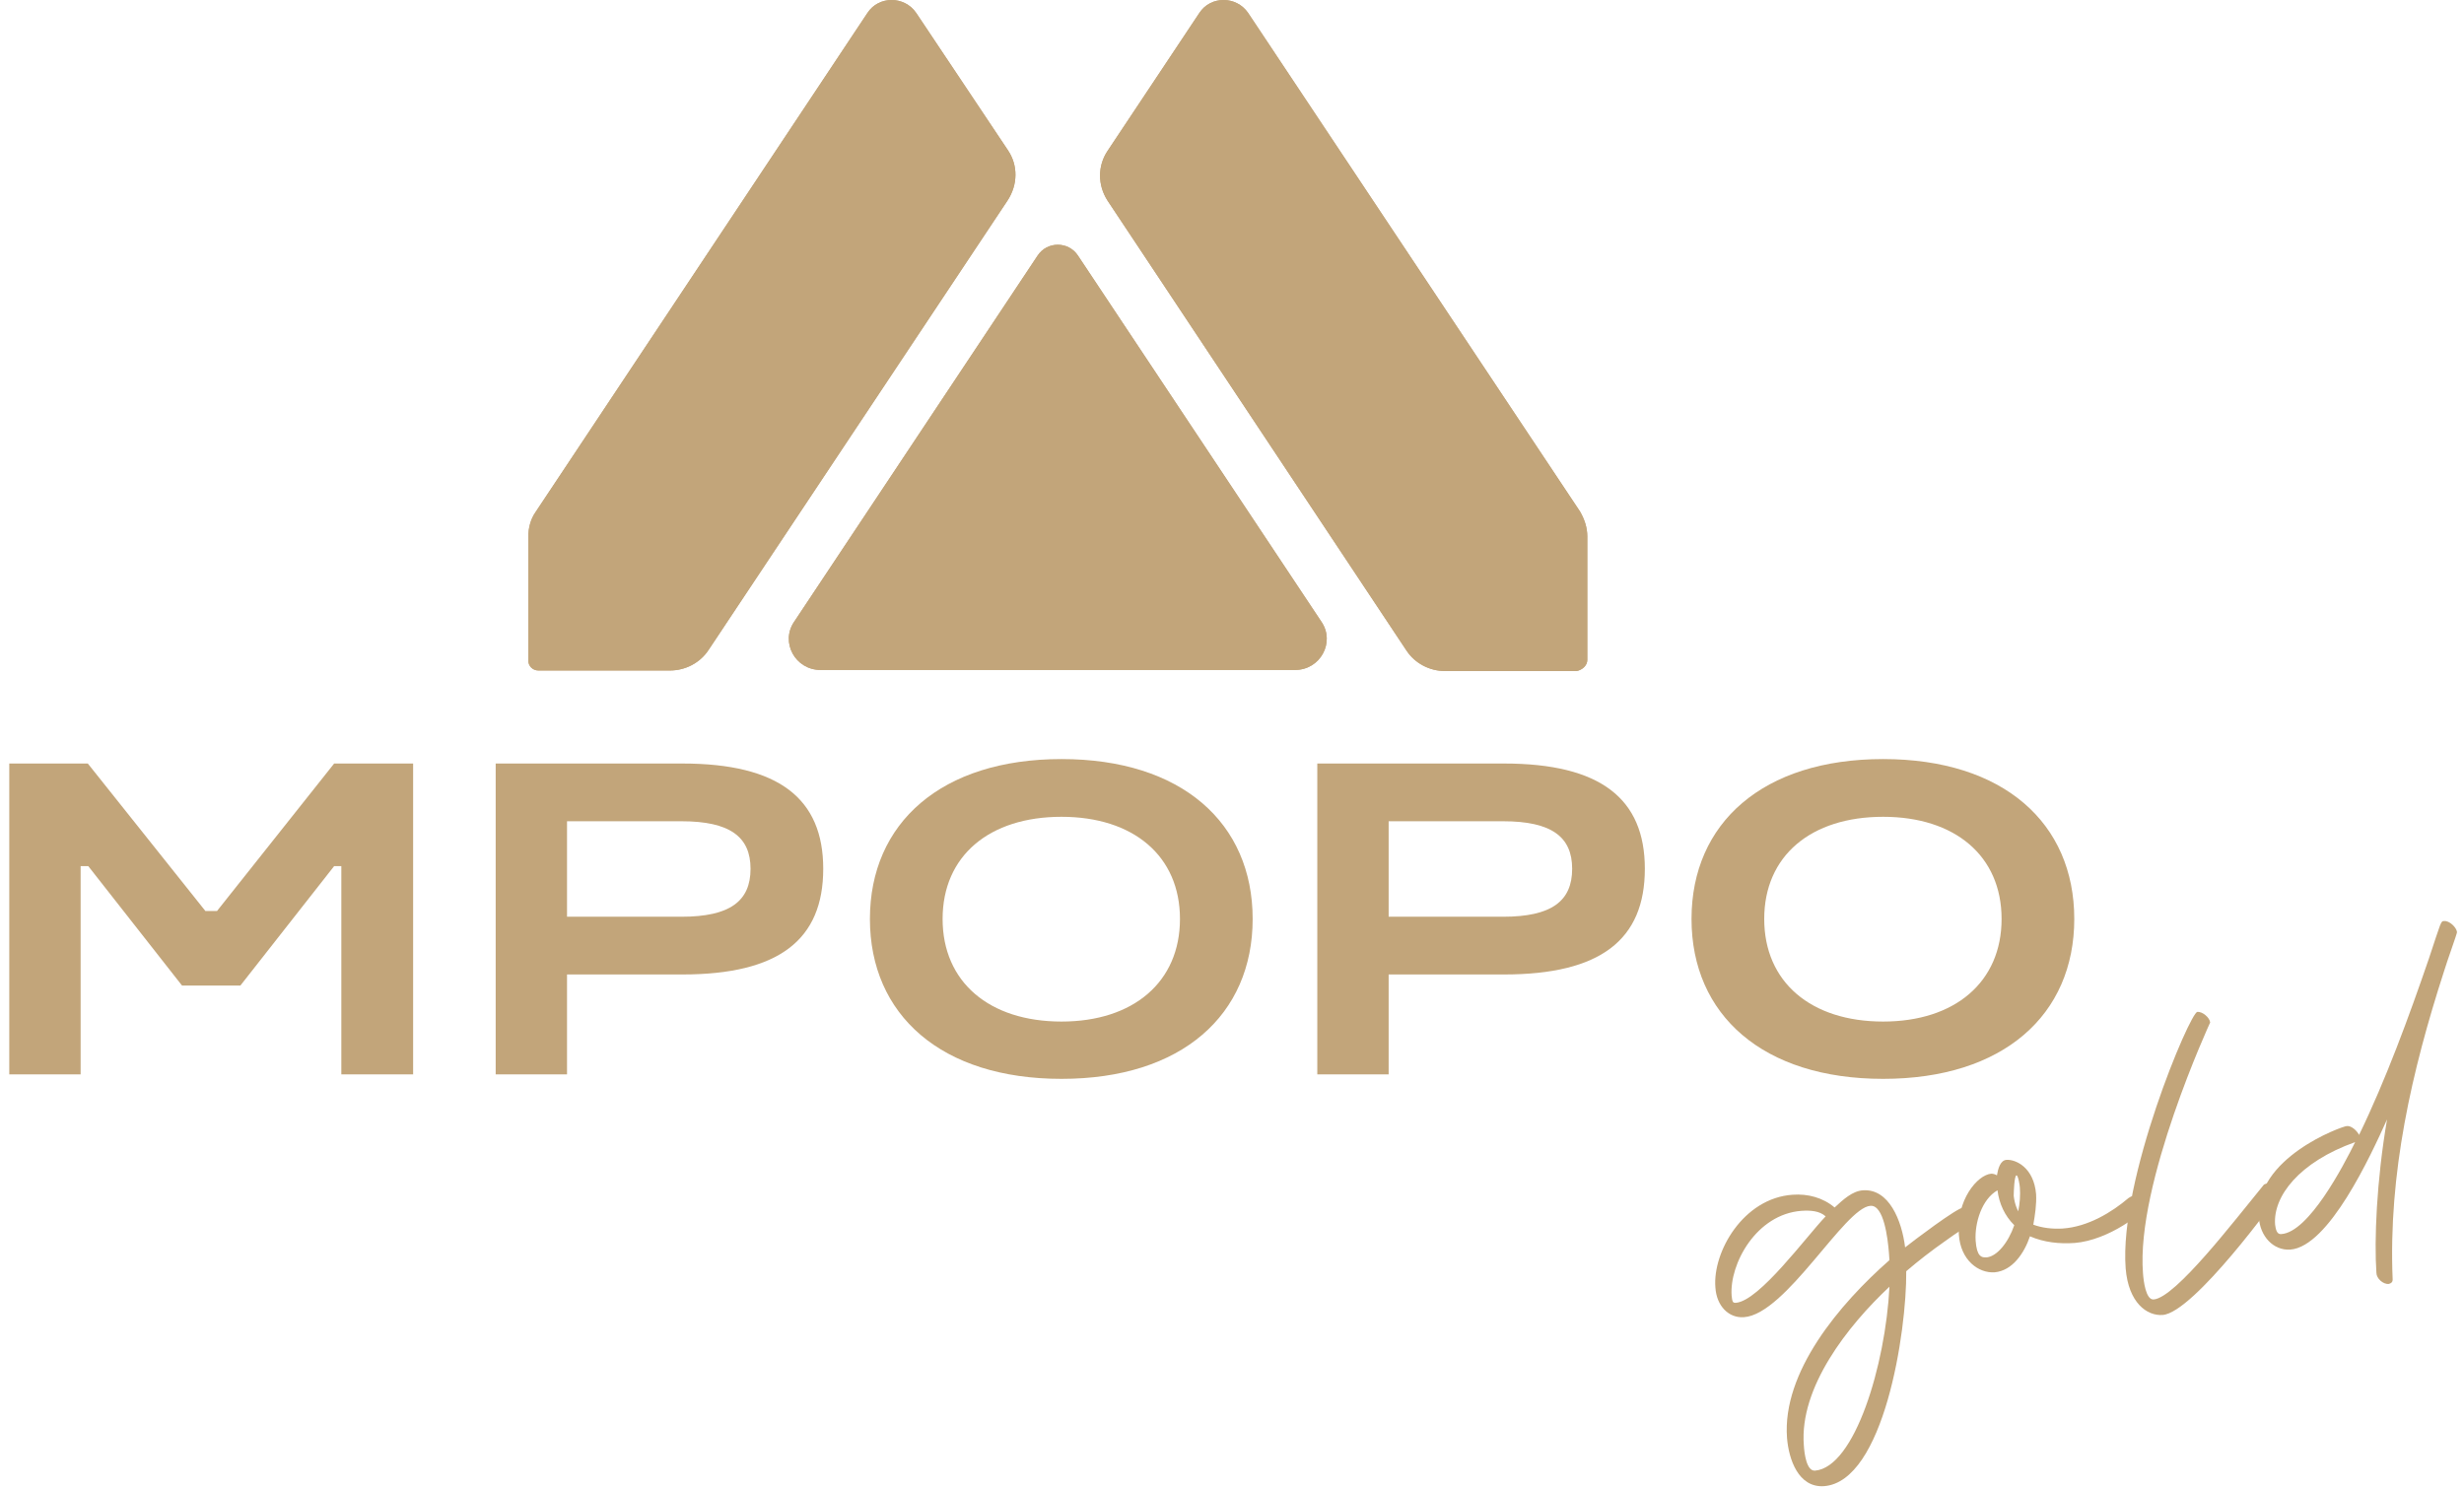
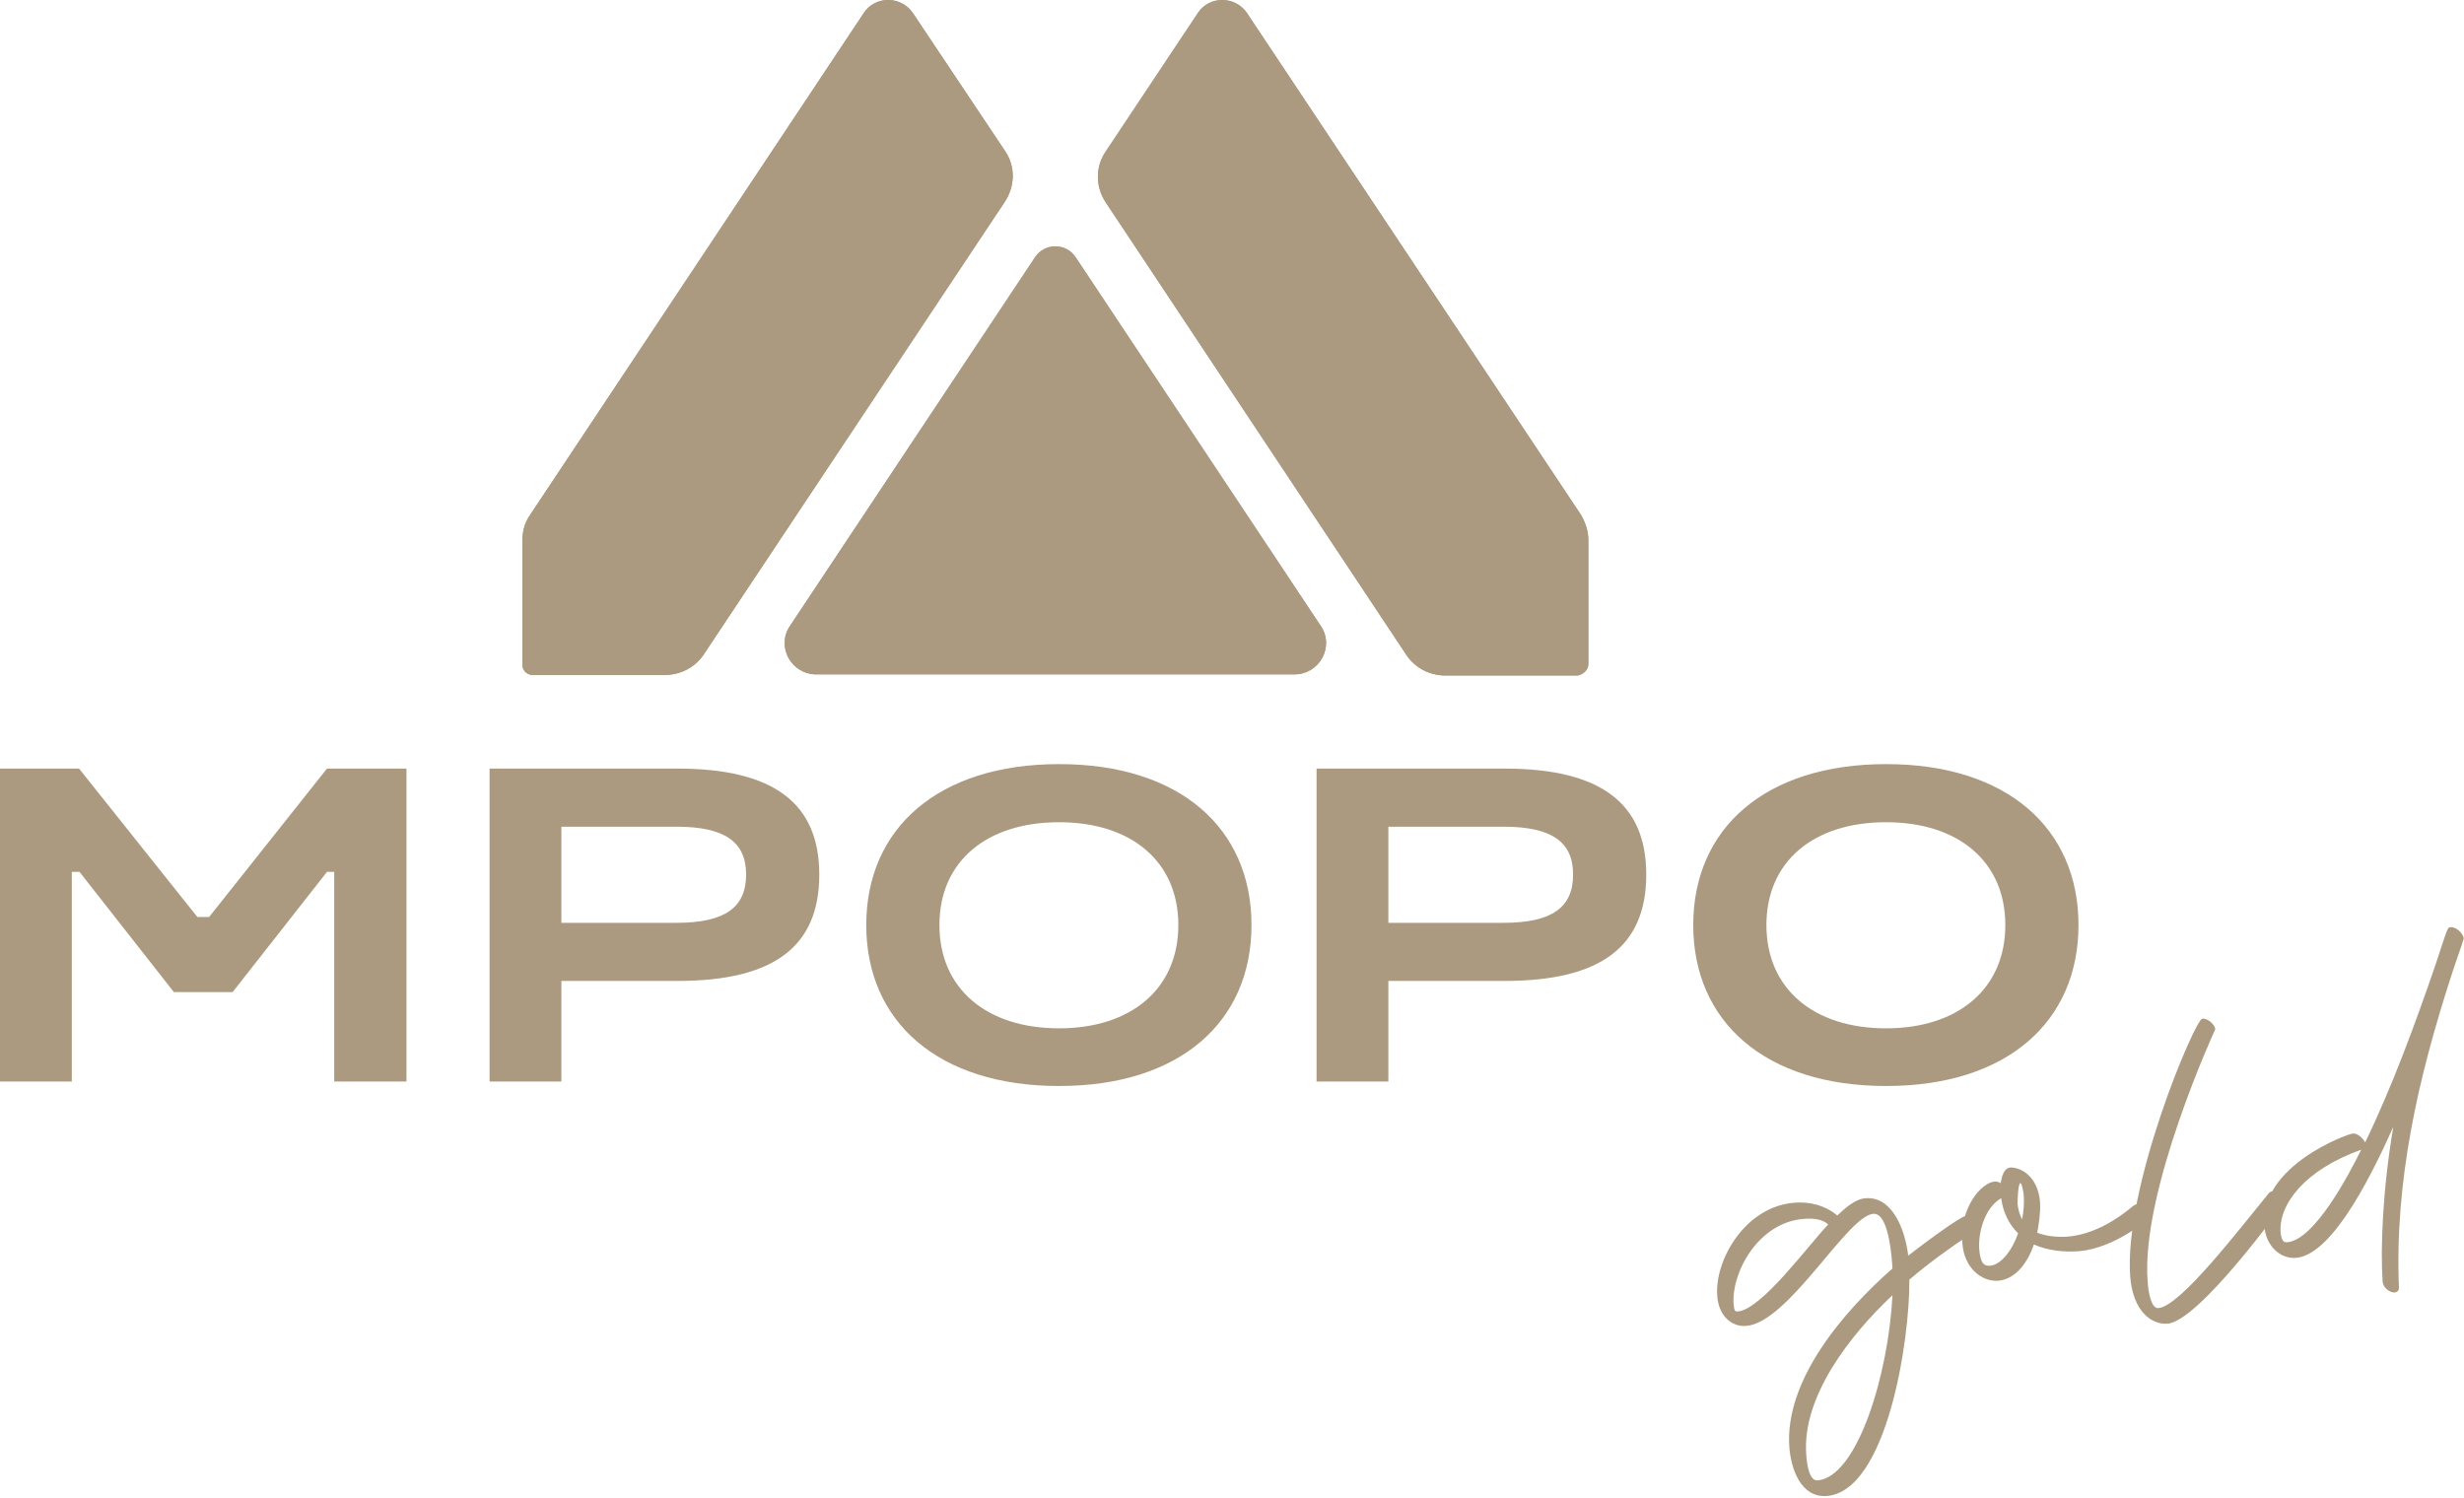
- <svg xmlns="http://www.w3.org/2000/svg" width="154" height="93" viewBox="0 0 154 93" fill="none">
-   <path d="M121.554 77.594C120.715 78.182 119.91 78.806 119.14 79.464C119.175 83.239 117.741 92.624 113.998 92.901C112.389 93.005 111.794 91.204 111.689 89.888C111.374 85.767 114.977 81.507 118.091 78.771L118.056 78.286C117.986 77.42 117.741 75.308 116.901 75.377C115.292 75.481 111.619 82.165 108.995 82.338C108.051 82.407 107.281 81.645 107.211 80.468C107.036 78.252 108.96 74.892 112.039 74.684C112.983 74.615 113.928 74.858 114.663 75.481C115.187 74.996 115.782 74.442 116.447 74.407C118.056 74.303 118.861 76.278 119.07 77.975C119.595 77.559 122.289 75.516 122.709 75.481C123.024 75.446 123.443 75.862 123.478 76.174C123.478 76.485 123.268 76.347 121.554 77.594ZM114.103 76.035C113.718 75.689 113.158 75.654 112.599 75.689C109.765 75.897 108.086 79.013 108.226 80.987C108.261 81.403 108.331 81.438 108.436 81.438H108.506C109.975 81.299 112.878 77.317 114.103 76.035ZM118.091 80.433C115.467 82.892 112.459 86.736 112.739 90.338C112.773 90.892 112.913 91.966 113.438 91.931C115.922 91.723 117.846 85.317 118.091 80.433Z" fill="#C2A57A" />
-   <path d="M129.67 77.698C128.726 77.767 127.746 77.663 126.872 77.282C126.522 78.321 125.787 79.429 124.668 79.533C123.653 79.602 122.534 78.771 122.429 77.178C122.254 75.031 123.583 73.438 124.458 73.368C124.563 73.368 124.703 73.403 124.808 73.472C124.878 73.057 125.018 72.537 125.402 72.503C125.997 72.468 127.117 72.987 127.256 74.65C127.291 75.273 127.187 75.966 127.082 76.555C127.641 76.762 128.271 76.832 128.901 76.797C130.51 76.693 132.014 75.758 133.029 74.892C133.099 74.858 133.134 74.823 133.204 74.788C133.553 74.754 133.973 75.169 134.008 75.481C134.078 75.723 131.839 77.524 129.67 77.698ZM125.892 76.589C125.297 76.001 124.948 75.239 124.843 74.407C123.863 74.962 123.408 76.451 123.478 77.559C123.548 78.563 123.863 78.598 124.073 78.598H124.178C124.808 78.529 125.507 77.698 125.892 76.589ZM126.137 75.723C126.242 75.239 126.277 74.684 126.242 74.234C126.242 74.13 126.137 73.472 126.032 73.472C125.892 73.472 125.857 74.546 125.857 74.754C125.927 75.343 126.102 75.62 126.137 75.723Z" fill="#C2A57A" />
-   <path d="M135.163 82.2C134.183 82.269 133.029 81.438 132.854 79.29C132.434 73.749 136.877 63.291 137.332 63.256C137.646 63.221 138.101 63.602 138.136 63.914C138.136 63.914 133.483 73.992 133.938 79.602C133.973 80.087 134.113 81.265 134.603 81.23C135.967 81.126 139.64 76.312 141.46 74.096C141.495 74.026 141.565 74.026 141.635 73.992C141.949 73.957 142.404 74.373 142.404 74.684C142.404 74.754 137.122 82.061 135.163 82.2Z" fill="#C2A57A" />
-   <path d="M152.759 60.693C150.73 66.962 149.261 73.368 149.541 79.983C149.541 80.156 149.436 80.226 149.296 80.26C148.946 80.295 148.526 79.914 148.526 79.568C148.386 77.559 148.526 73.853 149.191 69.975C148.176 72.226 145.553 77.94 143.139 78.113C142.089 78.182 141.25 77.282 141.18 76.104C140.9 72.399 146.322 70.425 146.672 70.39C146.952 70.356 147.302 70.667 147.442 70.944C149.121 67.481 150.555 63.568 151.815 59.897C152.584 57.576 152.549 57.576 152.759 57.576C153.074 57.542 153.529 57.957 153.564 58.269C153.564 58.373 152.934 60.104 152.759 60.693ZM147.197 71.394C143.699 72.641 142.054 74.788 142.194 76.555C142.229 76.832 142.299 77.178 142.579 77.143C144.293 77.04 146.462 72.884 147.197 71.394Z" fill="#C2A57A" />
-   <path d="M62.998 9.394L57.261 0.805C56.527 -0.268 54.917 -0.268 54.218 0.805L33.473 32.009C33.158 32.459 33.018 33.013 33.018 33.567V41.29C33.018 41.636 33.298 41.913 33.648 41.913H41.869C42.848 41.913 43.758 41.429 44.283 40.632L62.964 12.546C63.628 11.541 63.628 10.329 62.998 9.394Z" fill="#C2A57A" />
-   <path d="M64.853 15.974L49.635 38.866C48.76 40.147 49.705 41.879 51.279 41.879H80.945C82.519 41.879 83.464 40.147 82.589 38.866L67.371 15.974C66.777 15.074 65.447 15.074 64.853 15.974Z" fill="#C2A57A" />
-   <path d="M99.206 41.255V33.532C99.206 32.978 99.031 32.459 98.751 31.974L78.006 0.805C77.272 -0.268 75.662 -0.268 74.963 0.805L69.225 9.429C68.596 10.364 68.596 11.576 69.225 12.546L87.906 40.667C88.431 41.463 89.341 41.948 90.32 41.948H98.541C98.891 41.879 99.206 41.602 99.206 41.255Z" fill="#C2A57A" />
-   <path d="M62.998 9.394L57.261 0.805C56.527 -0.268 54.917 -0.268 54.218 0.805L33.473 32.009C33.158 32.459 33.018 33.013 33.018 33.567V41.29C33.018 41.636 33.298 41.913 33.648 41.913H41.869C42.848 41.913 43.758 41.429 44.283 40.632L62.964 12.546C63.628 11.541 63.628 10.329 62.998 9.394Z" fill="#C2A57A" />
-   <path d="M64.853 15.974L49.635 38.866C48.76 40.147 49.705 41.879 51.279 41.879H80.945C82.519 41.879 83.464 40.147 82.589 38.866L67.371 15.974C66.777 15.074 65.447 15.074 64.853 15.974Z" fill="#C2A57A" />
-   <path d="M99.206 41.255V33.532C99.206 32.978 99.031 32.459 98.751 31.974L78.006 0.805C77.272 -0.268 75.662 -0.268 74.963 0.805L69.225 9.429C68.596 10.364 68.596 11.576 69.225 12.546L87.906 40.667C88.431 41.463 89.341 41.948 90.32 41.948H98.541C98.891 41.879 99.206 41.602 99.206 41.255Z" fill="#C2A57A" />
-   <path d="M0.58 67.162V47.728H5.488L12.835 56.945H13.565L20.884 47.728H25.82V67.162H21.333V54.141H20.884L15.023 61.609H11.377L5.516 54.141H5.039V67.162H0.58Z" fill="#C2A57A" />
-   <path d="M30.98 67.162V47.728H42.646C48.676 47.728 51.452 49.921 51.452 54.308C51.452 58.75 48.676 60.915 42.646 60.915H35.439V67.162H30.98ZM42.59 51.337H35.439V57.306H42.59C45.619 57.306 46.909 56.334 46.909 54.308C46.909 52.309 45.619 51.337 42.59 51.337Z" fill="#C2A57A" />
-   <path d="M54.37 57.445C54.37 51.448 58.829 47.45 66.344 47.45C73.86 47.45 78.291 51.448 78.291 57.445C78.291 63.442 73.86 67.44 66.344 67.44C58.829 67.44 54.37 63.442 54.37 57.445ZM58.913 57.445C58.913 61.387 61.829 63.858 66.344 63.858C70.832 63.858 73.748 61.387 73.748 57.445C73.748 53.502 70.832 51.059 66.344 51.059C61.829 51.059 58.913 53.502 58.913 57.445Z" fill="#C2A57A" />
-   <path d="M82.331 67.162V47.728H93.997C100.027 47.728 102.803 49.921 102.803 54.308C102.803 58.75 100.027 60.915 93.997 60.915H86.79V67.162H82.331ZM93.941 51.337H86.79V57.306H93.941C96.97 57.306 98.26 56.334 98.26 54.308C98.26 52.309 96.97 51.337 93.941 51.337Z" fill="#C2A57A" />
-   <path d="M105.72 57.445C105.72 51.448 110.18 47.45 117.695 47.45C125.211 47.45 129.642 51.448 129.642 57.445C129.642 63.442 125.211 67.44 117.695 67.44C110.18 67.44 105.72 63.442 105.72 57.445ZM110.264 57.445C110.264 61.387 113.18 63.858 117.695 63.858C122.183 63.858 125.099 61.387 125.099 57.445C125.099 53.502 122.183 51.059 117.695 51.059C113.18 51.059 110.264 53.502 110.264 57.445Z" fill="#C2A57A" />
+ <svg xmlns="http://www.w3.org/2000/svg" width="153" height="93" viewBox="0 0 153 93" fill="none">
+   <path d="M120.974 77.594C120.135 78.182 119.33 78.806 118.56 79.464C118.595 83.239 117.161 92.624 113.418 92.901C111.809 93.005 111.214 91.204 111.109 89.888C110.794 85.767 114.397 81.507 117.511 78.771L117.476 78.286C117.406 77.42 117.161 75.308 116.321 75.377C114.712 75.481 111.039 82.165 108.415 82.338C107.471 82.407 106.701 81.645 106.631 80.468C106.456 78.252 108.38 74.892 111.459 74.684C112.403 74.615 113.348 74.858 114.083 75.481C114.607 74.996 115.202 74.442 115.867 74.407C117.476 74.303 118.28 76.278 118.49 77.975C119.015 77.559 121.709 75.516 122.129 75.481C122.443 75.446 122.863 75.862 122.898 76.174C122.898 76.485 122.688 76.347 120.974 77.594ZM113.523 76.035C113.138 75.689 112.578 75.654 112.019 75.689C109.185 75.897 107.506 79.013 107.646 80.987C107.681 81.403 107.751 81.438 107.856 81.438H107.925C109.395 81.299 112.298 77.317 113.523 76.035ZM117.511 80.433C114.887 82.892 111.879 86.736 112.158 90.338C112.193 90.892 112.333 91.966 112.858 91.931C115.342 91.723 117.266 85.317 117.511 80.433Z" fill="#AC9A80" />
+   <path d="M129.09 77.698C128.146 77.767 127.166 77.663 126.292 77.282C125.942 78.321 125.207 79.429 124.088 79.533C123.073 79.602 121.954 78.771 121.849 77.178C121.674 75.031 123.003 73.438 123.878 73.368C123.983 73.368 124.123 73.403 124.228 73.472C124.298 73.057 124.437 72.537 124.822 72.503C125.417 72.468 126.536 72.987 126.676 74.65C126.711 75.273 126.606 75.966 126.501 76.555C127.061 76.762 127.691 76.832 128.321 76.797C129.93 76.693 131.434 75.758 132.449 74.892C132.519 74.858 132.554 74.823 132.624 74.788C132.973 74.754 133.393 75.169 133.428 75.481C133.498 75.723 131.259 77.524 129.09 77.698ZM125.312 76.589C124.717 76.001 124.368 75.239 124.263 74.407C123.283 74.962 122.828 76.451 122.898 77.559C122.968 78.563 123.283 78.598 123.493 78.598H123.598C124.228 78.529 124.927 77.698 125.312 76.589ZM125.557 75.723C125.662 75.239 125.697 74.684 125.662 74.234C125.662 74.13 125.557 73.472 125.452 73.472C125.312 73.472 125.277 74.546 125.277 74.754C125.347 75.343 125.522 75.62 125.557 75.723Z" fill="#AC9A80" />
+   <path d="M134.583 82.2C133.603 82.269 132.449 81.438 132.274 79.29C131.854 73.749 136.297 63.291 136.752 63.256C137.066 63.221 137.521 63.602 137.556 63.914C137.556 63.914 132.903 73.992 133.358 79.602C133.393 80.087 133.533 81.265 134.023 81.23C135.387 81.126 139.06 76.312 140.88 74.096C140.914 74.026 140.984 74.026 141.054 73.992C141.369 73.957 141.824 74.373 141.824 74.684C141.824 74.754 136.542 82.061 134.583 82.2Z" fill="#AC9A80" />
+   <path d="M152.179 60.693C150.15 66.962 148.681 73.368 148.961 79.983C148.961 80.156 148.856 80.226 148.716 80.26C148.366 80.295 147.946 79.914 147.946 79.568C147.806 77.559 147.946 73.853 148.611 69.975C147.596 72.226 144.973 77.94 142.559 78.113C141.509 78.182 140.67 77.282 140.6 76.104C140.32 72.399 145.742 70.425 146.092 70.39C146.372 70.356 146.722 70.667 146.862 70.944C148.541 67.481 149.975 63.568 151.235 59.897C152.004 57.576 151.969 57.576 152.179 57.576C152.494 57.542 152.949 57.957 152.984 58.269C152.984 58.373 152.354 60.104 152.179 60.693ZM146.617 71.394C143.118 72.641 141.474 74.788 141.614 76.555C141.649 76.832 141.719 77.178 141.999 77.143C143.713 77.04 145.882 72.884 146.617 71.394Z" fill="#AC9A80" />
+   <path d="M62.419 9.394L56.681 0.805C55.947 -0.268 54.337 -0.268 53.638 0.805L32.893 32.009C32.578 32.459 32.438 33.013 32.438 33.567V41.29C32.438 41.636 32.718 41.913 33.068 41.913H41.289C42.268 41.913 43.178 41.429 43.703 40.632L62.383 12.546C63.048 11.541 63.048 10.329 62.419 9.394Z" fill="#AC9A80" />
+   <path d="M64.272 15.974L49.055 38.866C48.18 40.147 49.125 41.879 50.699 41.879H80.365C81.939 41.879 82.883 40.147 82.009 38.866L66.791 15.974C66.197 15.074 64.867 15.074 64.272 15.974Z" fill="#AC9A80" />
+   <path d="M98.626 41.255V33.532C98.626 32.978 98.451 32.459 98.171 31.974L77.426 0.805C76.692 -0.268 75.082 -0.268 74.383 0.805L68.645 9.429C68.016 10.364 68.016 11.576 68.645 12.546L87.326 40.667C87.851 41.463 88.761 41.948 89.74 41.948H97.961C98.311 41.879 98.626 41.602 98.626 41.255Z" fill="#AC9A80" />
+   <path d="M62.419 9.394L56.681 0.805C55.947 -0.268 54.337 -0.268 53.638 0.805L32.893 32.009C32.578 32.459 32.438 33.013 32.438 33.567V41.29C32.438 41.636 32.718 41.913 33.068 41.913H41.289C42.268 41.913 43.178 41.429 43.703 40.632L62.383 12.546C63.048 11.541 63.048 10.329 62.419 9.394Z" fill="#AC9A80" />
+   <path d="M64.272 15.974L49.055 38.866C48.18 40.147 49.125 41.879 50.699 41.879H80.365C81.939 41.879 82.883 40.147 82.009 38.866L66.791 15.974C66.197 15.074 64.867 15.074 64.272 15.974Z" fill="#AC9A80" />
+   <path d="M98.626 41.255V33.532C98.626 32.978 98.451 32.459 98.171 31.974L77.426 0.805C76.692 -0.268 75.082 -0.268 74.383 0.805L68.645 9.429C68.016 10.364 68.016 11.576 68.645 12.546L87.326 40.667C87.851 41.463 88.761 41.948 89.74 41.948H97.961C98.311 41.879 98.626 41.602 98.626 41.255Z" fill="#AC9A80" />
+   <path d="M0 67.162V47.728H4.908L12.255 56.945H12.985L20.304 47.728H25.24V67.162H20.753V54.141H20.304L14.443 61.609H10.797L4.936 54.141H4.459V67.162H0Z" fill="#AC9A80" />
+   <path d="M30.4 67.162V47.728H42.066C48.096 47.728 50.872 49.921 50.872 54.308C50.872 58.75 48.096 60.915 42.066 60.915H34.859V67.162H30.4ZM42.01 51.337H34.859V57.306H42.01C45.039 57.306 46.329 56.334 46.329 54.308C46.329 52.309 45.039 51.337 42.01 51.337Z" fill="#AC9A80" />
+   <path d="M53.789 57.445C53.789 51.448 58.248 47.45 65.764 47.45C73.28 47.45 77.711 51.448 77.711 57.445C77.711 63.442 73.28 67.44 65.764 67.44C58.248 67.44 53.789 63.442 53.789 57.445ZM58.333 57.445C58.333 61.387 61.249 63.858 65.764 63.858C70.252 63.858 73.168 61.387 73.168 57.445C73.168 53.502 70.252 51.059 65.764 51.059C61.249 51.059 58.333 53.502 58.333 57.445Z" fill="#AC9A80" />
+   <path d="M81.751 67.162V47.728H93.417C99.447 47.728 102.223 49.921 102.223 54.308C102.223 58.75 99.447 60.915 93.417 60.915H86.21V67.162H81.751ZM93.361 51.337H86.21V57.306H93.361C96.39 57.306 97.68 56.334 97.68 54.308C97.68 52.309 96.39 51.337 93.361 51.337Z" fill="#AC9A80" />
+   <path d="M105.14 57.445C105.14 51.448 109.599 47.45 117.115 47.45C124.631 47.45 129.062 51.448 129.062 57.445C129.062 63.442 124.631 67.44 117.115 67.44C109.599 67.44 105.14 63.442 105.14 57.445ZM109.684 57.445C109.684 61.387 112.6 63.858 117.115 63.858C121.602 63.858 124.519 61.387 124.519 57.445C124.519 53.502 121.602 51.059 117.115 51.059C112.6 51.059 109.684 53.502 109.684 57.445Z" fill="#AC9A80" />
</svg>
